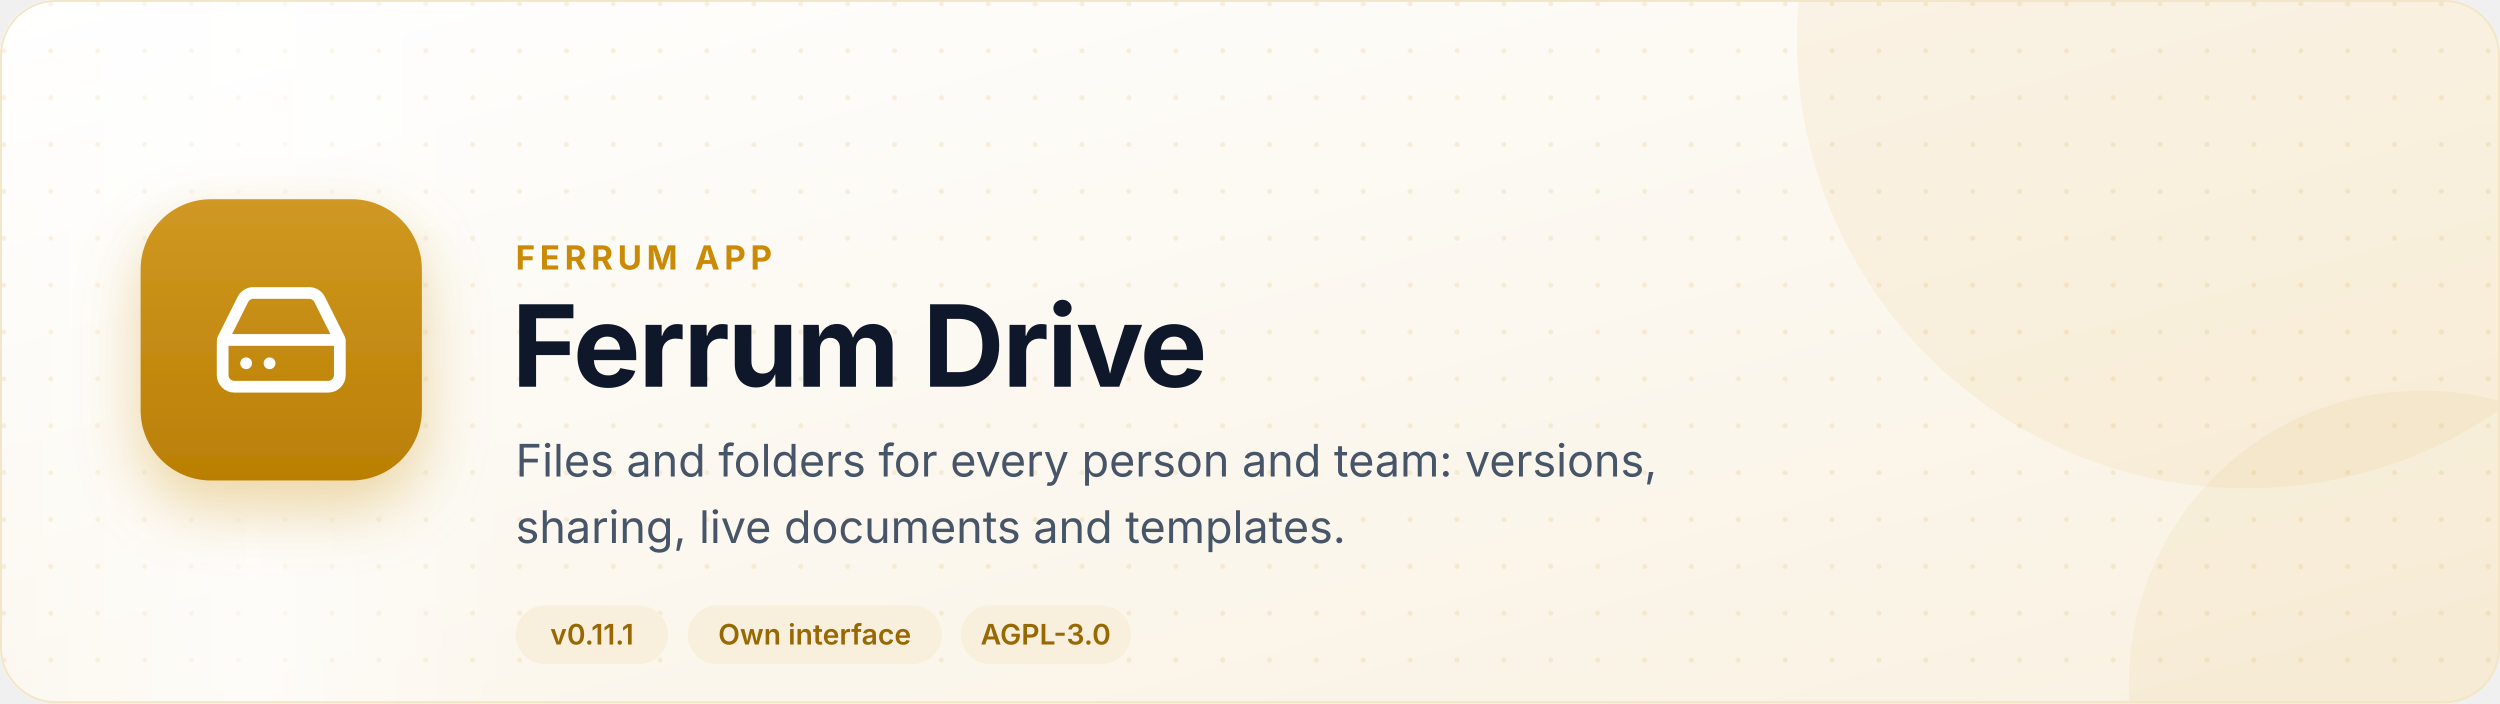
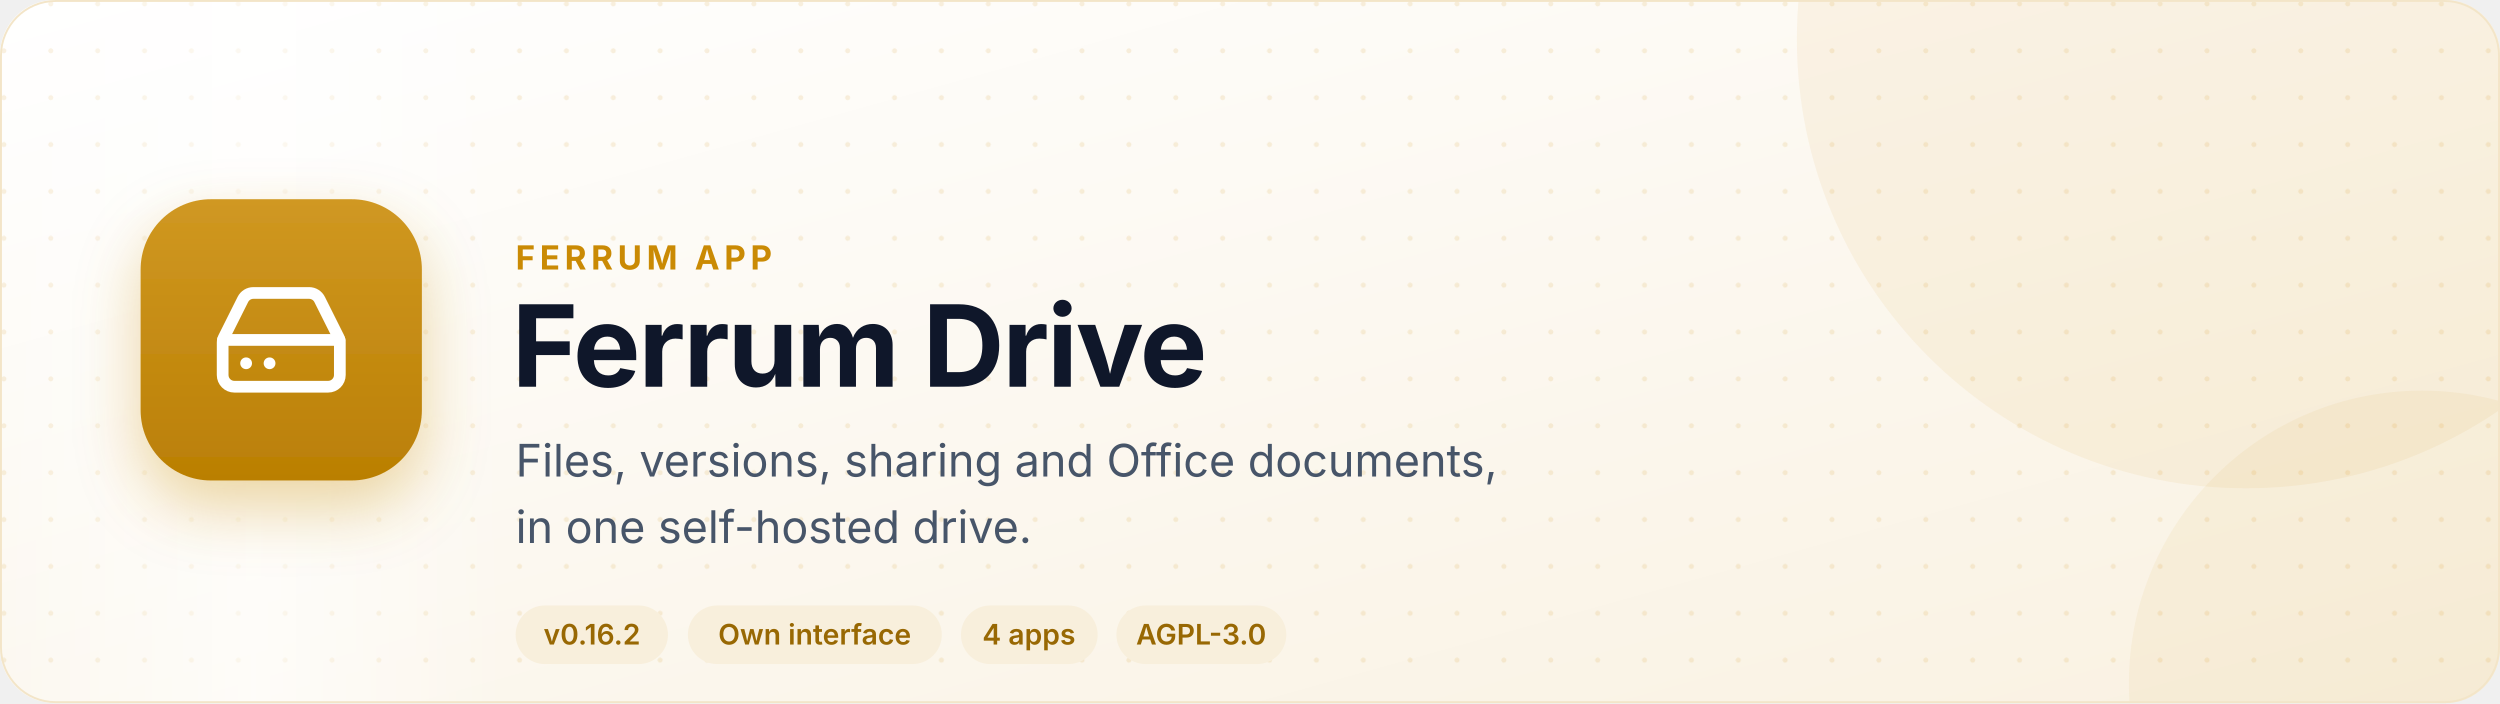
- <svg xmlns="http://www.w3.org/2000/svg" width="1280" height="360" viewBox="0 0 1280 360" role="img" aria-label="Ferrum Drive: Files and folders for every person and team: versions, sharing, live documents and templates.">
+ <svg xmlns="http://www.w3.org/2000/svg" width="1280" height="360" viewBox="0 0 1280 360" role="img" aria-label="Ferrum Drive: Files, versions, sharing and Office documents, in one self-hosted drive.">
  <defs>
    <linearGradient id="bg" x1="0" y1="0" x2="1" y2="1">
      <stop offset="0" stop-color="#ffffff" />
      <stop offset="1" stop-color="#f9f1e1" />
    </linearGradient>
    <linearGradient id="sheen" x1="0" y1="0" x2="1" y2="0">
      <stop offset="0" stop-color="#fff" stop-opacity="0" />
      <stop offset="0.5" stop-color="#fff" stop-opacity="0.6" />
      <stop offset="1" stop-color="#fff" stop-opacity="0" />
    </linearGradient>
    <linearGradient id="tile" x1="0" y1="0" x2="0" y2="1">
      <stop offset="0" stop-color="#d09822" />
      <stop offset="1" stop-color="#ba7f04" />
    </linearGradient>
    <pattern id="dots" width="24" height="24" patternUnits="userSpaceOnUse">
      <circle cx="2" cy="2" r="1.3" fill="#ca8a04" fill-opacity="0.12" />
    </pattern>
    <filter id="shadow" x="-30%" y="-30%" width="160%" height="170%">
      <feDropShadow dx="0" dy="14" stdDeviation="16" flood-color="#ca8a04" flood-opacity="0.35" />
    </filter>
    <clipPath id="card">
      <rect width="1280" height="360" rx="28" />
    </clipPath>
    <style>
      text { font-family: Inter, "Segoe UI", system-ui, -apple-system, Roboto, "Helvetica Neue", Arial, sans-serif; }
      .sheen { animation: sweep 9s ease-in-out infinite; }
      .tile { animation: float 7s ease-in-out infinite; }
      @keyframes sweep { 0% { transform: translateX(-480px) skewX(-18deg); } 60%, 100% { transform: translateX(1760px) skewX(-18deg); } }
      @keyframes float { 0%, 100% { transform: translateY(0); } 50% { transform: translateY(-7px); } }
      @media (prefers-reduced-motion: reduce) { .sheen, .tile { animation: none; } }
    </style>
  </defs>
  <g clip-path="url(#card)">
    <rect width="1280" height="360" fill="url(#bg)" />
    <rect width="1280" height="360" fill="url(#dots)" />
    <circle cx="1150" cy="20" r="230" fill="#ca8a04" fill-opacity="0.07" />
    <circle cx="1240" cy="350" r="150" fill="#ca8a04" fill-opacity="0.06" />
    <rect class="sheen" x="0" y="-60" width="260" height="480" fill="url(#sheen)" />
  </g>
  <rect x="0.5" y="0.5" width="1279" height="359" rx="28" fill="none" stroke="#f3e5c8" />
  <g class="tile">
    <g transform="translate(72 102)" filter="url(#shadow)">
      <rect width="144" height="144" rx="36" fill="url(#tile)" />
      <g transform="translate(36 36) scale(3)" fill="none" stroke="#fff" stroke-width="2" stroke-linecap="round" stroke-linejoin="round">
        <path d="M10 16h.01" />
        <path d="M2.212 11.577a2 2 0 0 0-.212.896V18a2 2 0 0 0 2 2h16a2 2 0 0 0 2-2v-5.527a2 2 0 0 0-.212-.896L18.55 5.11A2 2 0 0 0 16.76 4H7.24a2 2 0 0 0-1.79 1.11z" />
        <path d="M21.946 12.013H2.054" />
        <path d="M6 16h.01" />
      </g>
    </g>
  </g>
  <text x="264" y="138" font-size="17" font-weight="700" fill="#ca8a04" letter-spacing="2.4">FERRUM APP</text>
  <text x="262" y="198" font-size="58" font-weight="750" fill="#0f172a" letter-spacing="-1">Ferrum Drive</text>
-   <text x="264" y="244" font-size="23" fill="#475569">Files and folders for every person and team: versions,</text>
-   <text x="264" y="278" font-size="23" fill="#475569">sharing, live documents and templates.</text>
+   <text x="264" y="244" font-size="23" fill="#475569">Files, versions, sharing and Office documents,</text>
+   <text x="264" y="278" font-size="23" fill="#475569">in one self-hosted drive.</text>
  <g>
    <rect x="264" y="310" width="78" height="30" rx="15" fill="#f8efdc" />
-     <text x="303.1" y="330" font-size="14.5" font-weight="600" fill="#986803" text-anchor="middle">v0.11.1</text>
+     <text x="303.1" y="330" font-size="14.5" font-weight="600" fill="#986803" text-anchor="middle">v0.16.2</text>
  </g>
  <g>
    <rect x="352.2" y="310" width="130" height="30" rx="15" fill="#f8efdc" />
    <text x="417.1" y="330" font-size="14.5" font-weight="600" fill="#986803" text-anchor="middle">Own interface</text>
  </g>
  <g>
-     <rect x="492" y="310" width="87" height="30" rx="15" fill="#f8efdc" />
-     <text x="535.4" y="330" font-size="14.5" font-weight="600" fill="#986803" text-anchor="middle">AGPL-3.0</text>
+     <rect x="492" y="310" width="70" height="30" rx="15" fill="#f8efdc" />
+     <text x="526.8" y="330" font-size="14.5" font-weight="600" fill="#986803" text-anchor="middle">4 apps</text>
+   </g>
+   <g>
+     <rect x="571.6" y="310" width="87" height="30" rx="15" fill="#f8efdc" />
+     <text x="615.0" y="330" font-size="14.5" font-weight="600" fill="#986803" text-anchor="middle">AGPL-3.0</text>
  </g>
</svg>
